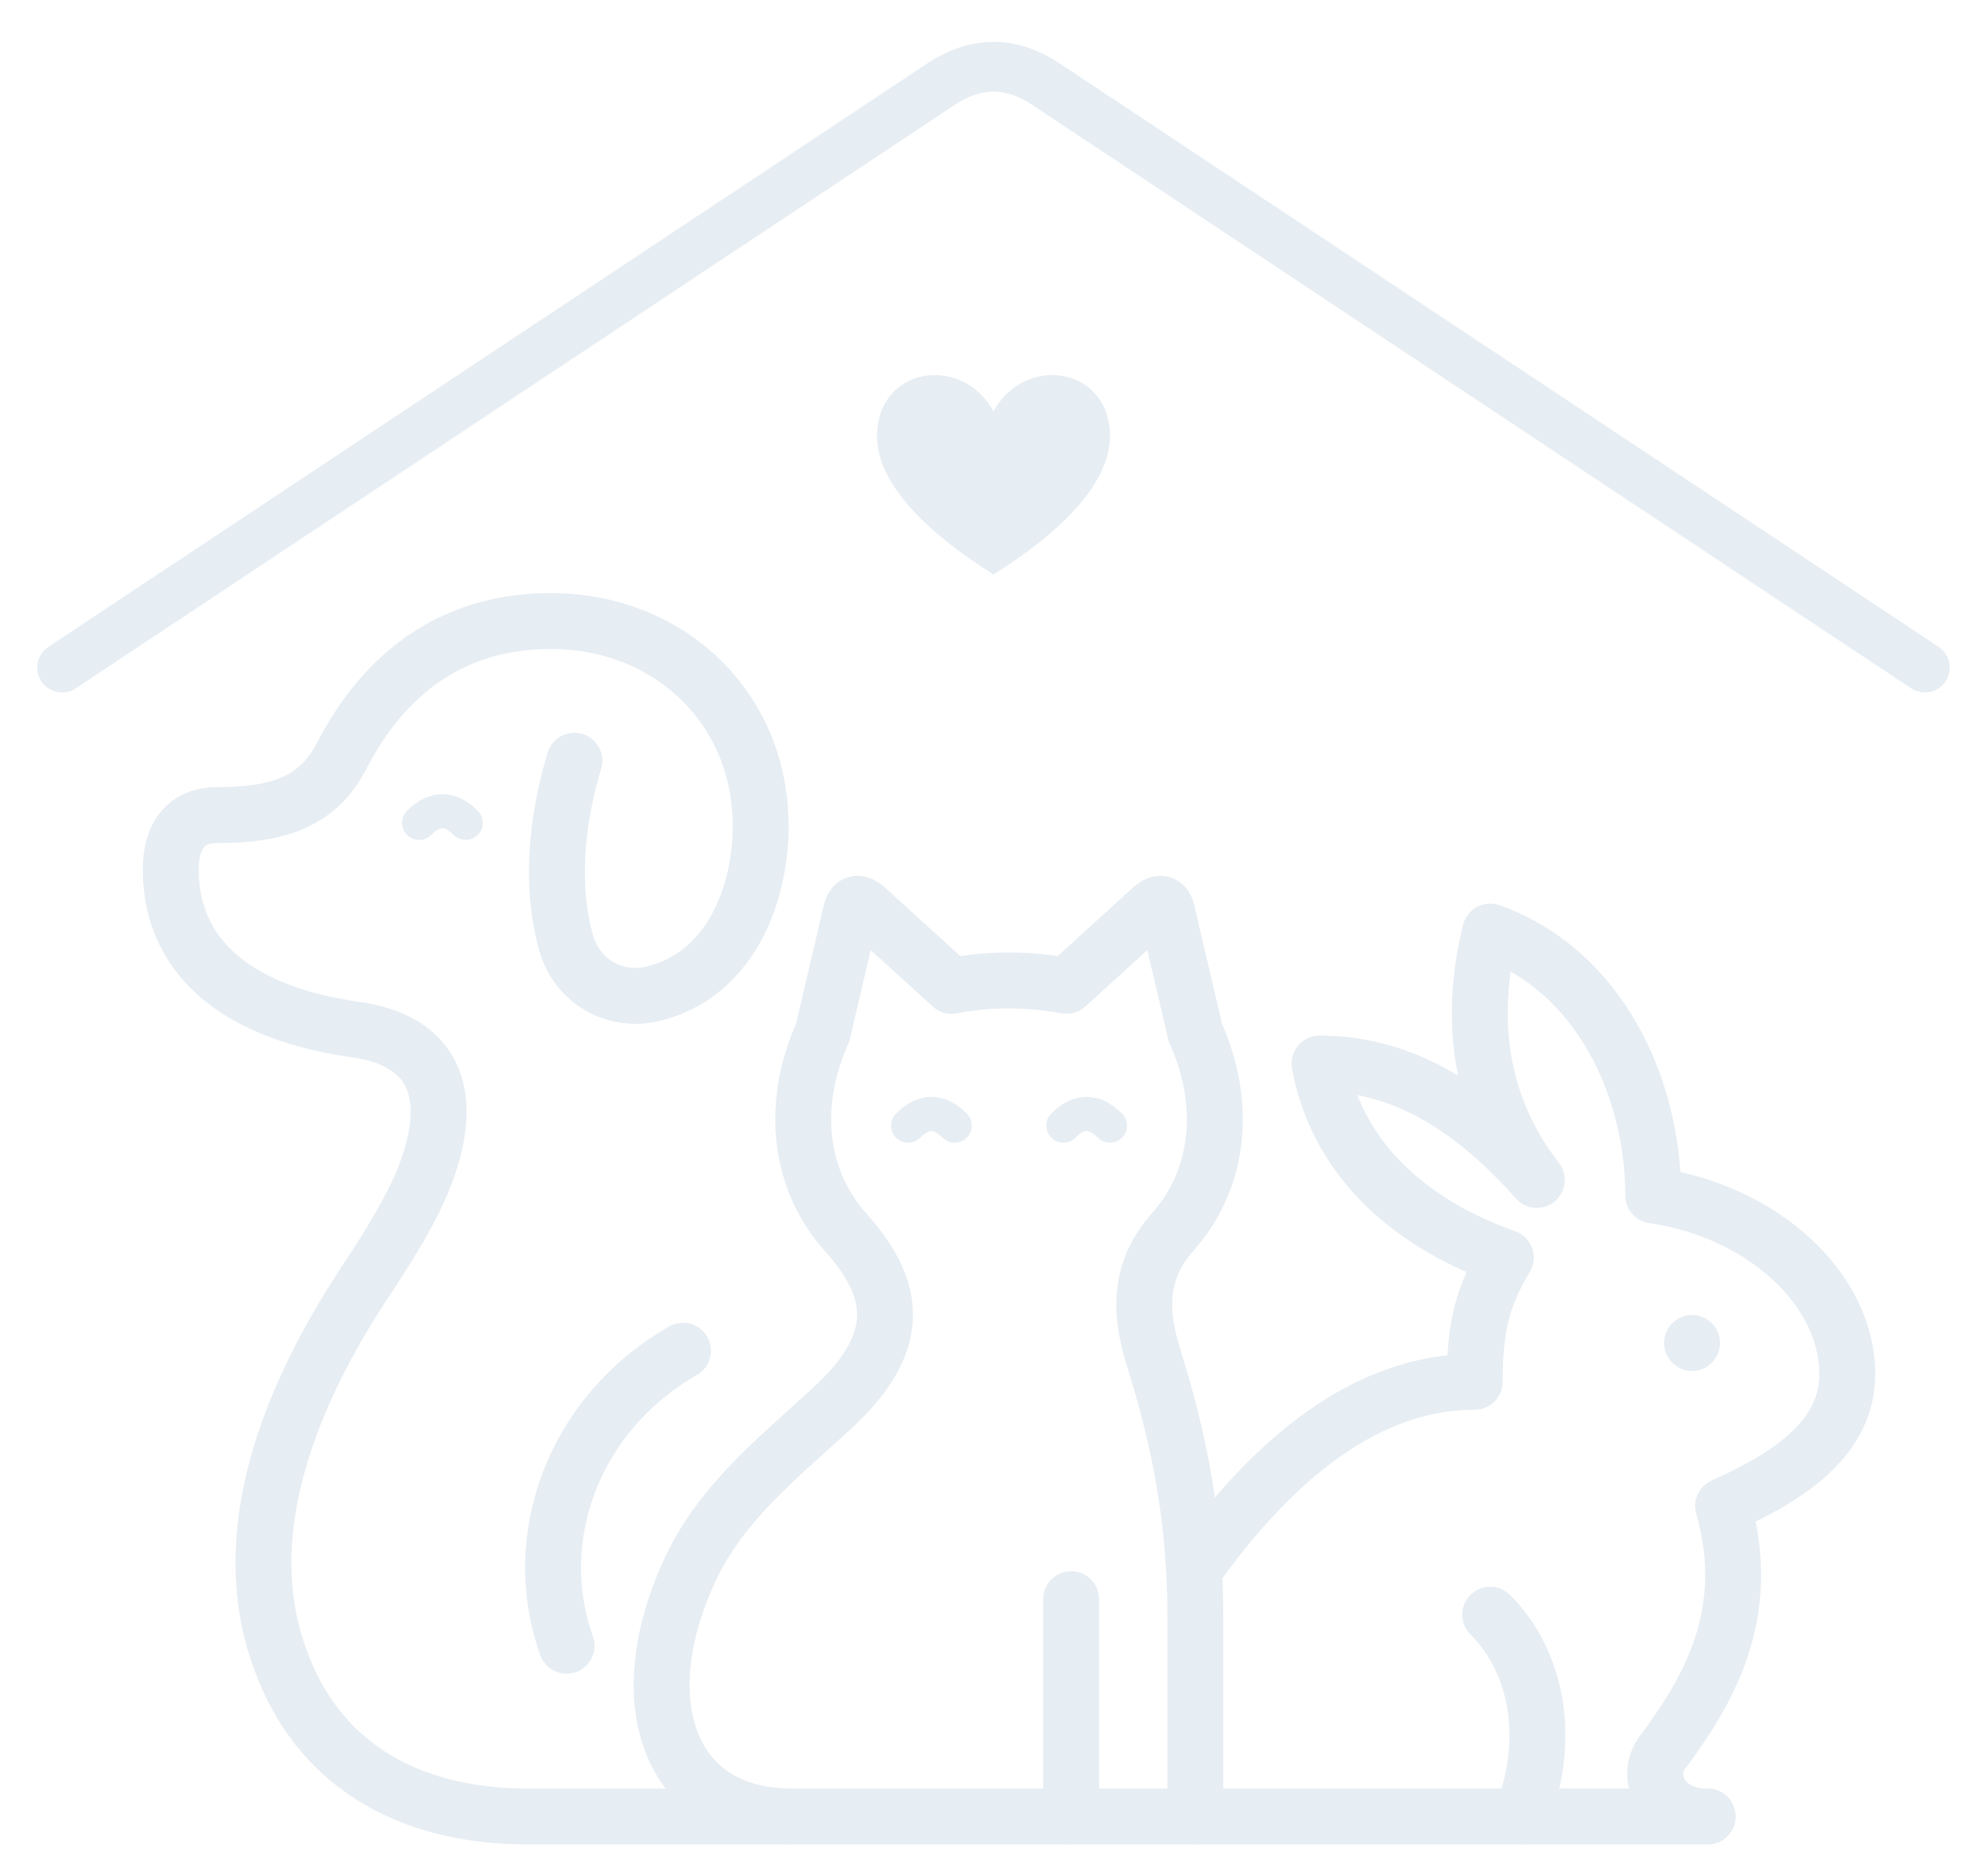
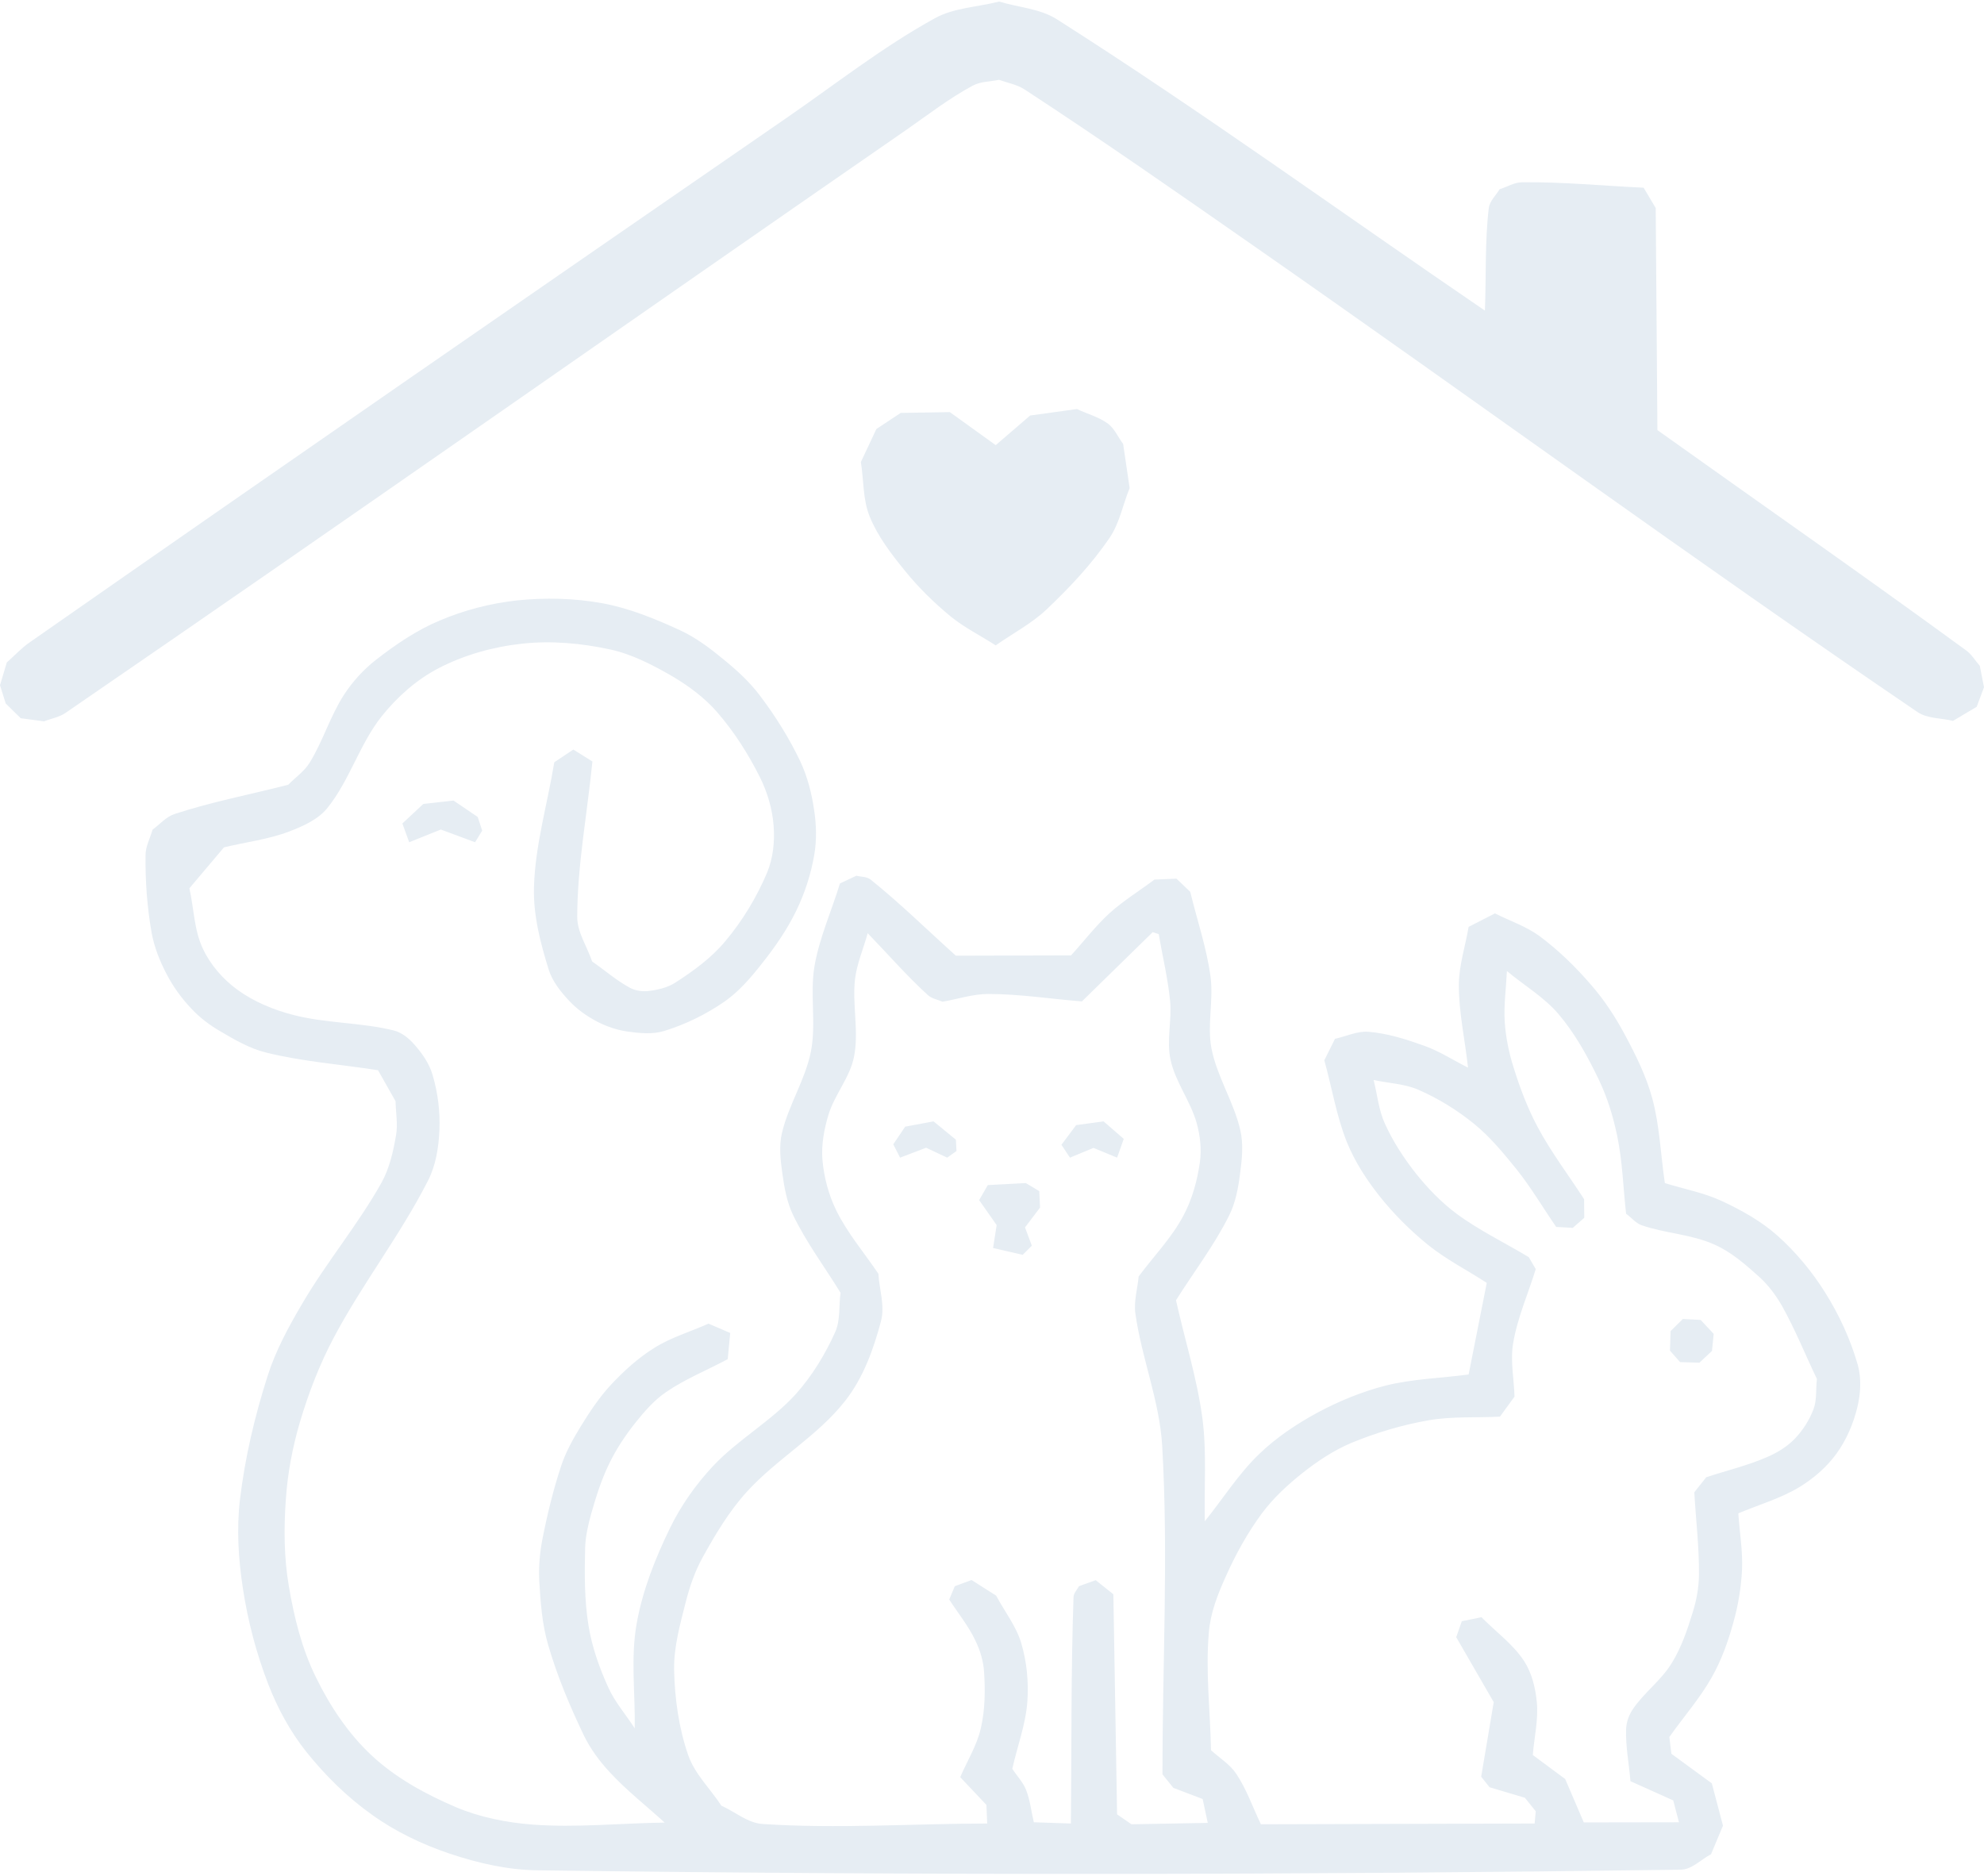
- <svg xmlns="http://www.w3.org/2000/svg" viewBox="0 0 128 120.8" width="128" height="120.8" fill="none" color="#E6EDF3" role="img" aria-label="Posvoji.si">
-   <g stroke="currentColor" stroke-width="3.6" stroke-linecap="round" stroke-linejoin="round">
-     <path stroke-width="3.2" d="M4 43 60.5 5.5Q64 3.1 67.5 5.5L124 43" />
-     <path d="M37 49C35.8 53 35.5 57 36.4 60.5C37.1 63.3 39.7 64.6 42.1 64C47 62.8 49 57.7 49 53.2C49 45.5 43 40 35.5 40C29.2 40 24.8 43.3 22 48.7C20.5 51.6 18 52.5 14 52.5C12 52.5 11 53.8 11 56C11 62 15.8 65.3 22.8 66.3C28.1 67 29.4 70.6 27.3 75.9C26.5 77.9 25.1 80.2 23.3 82.9C17.7 91.5 15.4 99.9 18.1 107C20.4 113.3 25.9 117 34 117H110" />
-     <path d="M44 87C37 91 34 99 36.5 106" />
-     <path d="M51 117C43 117 40.5 109.5 44.5 101C46.5 96.8 50 94 53.5 90.8C58 86.7 58 83.3 54.5 79.4C51.6 76.2 50.8 71.4 53 66.5L54.8 58.8Q55 57.8 55.8 58.5L61.3 63.5Q65 62.8 68.7 63.5L74.2 58.5Q75 57.8 75.2 58.8L77 66.5C79.2 71.4 78.4 76.2 75.5 79.4C73.5 81.7 73.3 84.2 74.3 87.4C76 92.8 77 98 77 104V117" />
-     <path d="M69 103V117" />
-     <path d="M77 101C82 94 88 89 95 89C95 85.5 95.5 83.5 97 81C90 78.5 86 74 85 68.5C90.5 68.5 95 71.5 99 76C95.5 71.5 94.5 66 96 60C103 62.5 106.5 70 106.5 77C113.5 78 119 83 119 88.5C119 92.5 115.5 95 111 97C113 104 110 109 107 113C106 114.5 107 117 110 117" />
-     <path d="M96 104C99 107 100 112 98 117" />
-     <path stroke-width="2.2" d="M27 53Q28.5 51.5 30 53M58.5 72.5Q60 71 61.5 72.5M68.5 72.5Q70 71 71.5 72.5" />
-   </g>
-   <g fill="currentColor">
-     <path d="M64 37C60 34.5 56.5 31.3 56.5 28.1C56.5 23.6 62 22.8 64 26.5C66 22.8 71.5 23.6 71.5 28.1C71.5 31.3 68 34.5 64 37Z" />
-     <circle cx="109" cy="86.5" r="1.8" />
-   </g>
+ <svg xmlns="http://www.w3.org/2000/svg" viewBox="0 0 128 120.8" width="128" height="121" role="img" aria-label="Posvoji.si">
+   <path fill="#E6EDF3" fill-rule="evenodd" d="M25.52 70.95L24.39 68.95C21.99 68.57 19.54 68.4 17.17 67.81C16.11 67.55 15.15 66.99 14.2 66.43C13.53 66.04 12.89 65.56 12.35 64.98C11.72 64.32 11.17 63.56 10.75 62.75C10.31 61.91 9.95 61.01 9.78 60.07C9.49 58.42 9.37 56.74 9.39 55.07C9.39 54.5 9.69 53.98 9.84 53.43C10.31 53.09 10.71 52.6 11.26 52.42C13.66 51.63 16.15 51.16 18.6 50.53C19.05 50.06 19.62 49.68 19.97 49.12C20.83 47.73 21.3 46.11 22.19 44.73C22.75 43.87 23.46 43.09 24.27 42.46C25.53 41.48 26.88 40.56 28.36 39.94C29.93 39.27 31.63 38.83 33.33 38.64C35.16 38.45 37.05 38.49 38.86 38.82C40.61 39.14 42.28 39.83 43.89 40.57C44.92 41.05 45.83 41.74 46.7 42.46C47.56 43.16 48.39 43.92 49.05 44.81C50.04 46.12 50.92 47.53 51.63 49.02C52.09 50 52.36 51.06 52.52 52.13C52.67 53.1 52.7 54.1 52.53 55.07C52.32 56.29 51.93 57.5 51.39 58.62C50.79 59.87 49.99 61.02 49.13 62.1C48.42 63 47.65 63.9 46.7 64.55C45.52 65.36 44.21 66 42.84 66.42C42.08 66.65 41.25 66.56 40.46 66.45C39.78 66.35 39.11 66.12 38.5 65.8C37.84 65.45 37.22 65.01 36.71 64.46C36.17 63.88 35.64 63.22 35.4 62.46C34.87 60.75 34.4 58.96 34.45 57.16C34.52 54.44 35.32 51.78 35.76 49.08L36.99 48.26L38.22 49.03C37.89 52.37 37.25 55.7 37.24 59.05C37.24 60.06 37.88 60.97 38.2 61.93C39.02 62.5 39.78 63.17 40.66 63.64C41.01 63.82 41.43 63.88 41.82 63.84C42.42 63.77 43.04 63.63 43.55 63.31C44.73 62.55 45.89 61.71 46.79 60.63C47.9 59.31 48.82 57.79 49.49 56.2C49.88 55.26 49.99 54.19 49.91 53.17C49.83 52.1 49.51 51.02 49.03 50.05C48.28 48.55 47.37 47.12 46.27 45.85C45.46 44.92 44.44 44.16 43.37 43.53C42.11 42.8 40.78 42.11 39.36 41.8C37.5 41.4 35.56 41.22 33.68 41.43C31.82 41.63 29.96 42.15 28.3 43.01C26.87 43.75 25.62 44.87 24.62 46.12C23.2 47.91 22.56 50.24 21.13 52.02C20.52 52.78 19.56 53.2 18.65 53.55C17.31 54.06 15.85 54.23 14.45 54.57L12.22 57.21C12.51 58.51 12.52 59.91 13.09 61.11C13.58 62.16 14.39 63.08 15.32 63.76C16.38 64.53 17.64 65.05 18.91 65.38C21.03 65.93 23.27 65.86 25.39 66.38C25.92 66.51 26.38 66.89 26.74 67.3C27.24 67.87 27.7 68.52 27.91 69.26C28.25 70.4 28.4 71.62 28.35 72.81C28.3 73.93 28.12 75.09 27.61 76.08C25.83 79.58 23.38 82.72 21.54 86.19C20.62 87.92 19.91 89.77 19.35 91.65C18.87 93.28 18.55 94.97 18.44 96.66C18.31 98.5 18.32 100.38 18.63 102.21C18.97 104.23 19.47 106.27 20.38 108.11C21.29 109.98 22.48 111.77 24 113.18C25.55 114.62 27.46 115.66 29.4 116.49C30.96 117.15 32.67 117.49 34.36 117.62C37.19 117.83 40.04 117.53 42.88 117.49C41.69 116.4 40.41 115.41 39.32 114.22C38.67 113.52 38.09 112.73 37.67 111.87C36.76 109.97 35.94 108.02 35.36 106.01C34.97 104.67 34.87 103.26 34.79 101.87C34.75 101.01 34.82 100.13 34.98 99.28C35.3 97.64 35.69 96.02 36.22 94.43C36.51 93.57 36.96 92.76 37.43 91.99C38.02 91.03 38.64 90.08 39.4 89.26C40.24 88.36 41.17 87.51 42.22 86.86C43.3 86.18 44.55 85.82 45.71 85.3L47.11 85.9L46.95 87.59C45.63 88.3 44.22 88.86 42.98 89.71C42.2 90.24 41.57 90.97 40.98 91.71C40.33 92.53 39.74 93.42 39.29 94.36C38.79 95.39 38.45 96.48 38.14 97.57C37.94 98.29 37.77 99.04 37.75 99.79C37.71 101.46 37.7 103.14 37.97 104.79C38.19 106.15 38.66 107.48 39.23 108.74C39.66 109.71 40.38 110.52 40.95 111.41C40.99 109.17 40.68 106.89 41.07 104.68C41.45 102.52 42.27 100.45 43.23 98.48C43.94 97.02 44.9 95.67 46.01 94.48C47.62 92.77 49.74 91.6 51.32 89.87C52.39 88.68 53.24 87.28 53.89 85.83C54.23 85.05 54.11 84.15 54.23 83.31C53.21 81.65 52.04 80.09 51.19 78.34C50.77 77.49 50.6 76.53 50.47 75.58C50.35 74.73 50.25 73.83 50.45 72.99C50.88 71.18 51.96 69.55 52.32 67.73C52.67 65.92 52.24 64.03 52.55 62.22C52.87 60.39 53.65 58.67 54.19 56.9L55.25 56.4C55.56 56.48 55.92 56.45 56.17 56.65C58.09 58.19 59.84 59.92 61.67 61.56L69.1 61.54C69.93 60.63 70.68 59.64 71.59 58.81C72.48 58.01 73.52 57.37 74.48 56.65L75.9 56.59L76.79 57.44C77.23 59.26 77.85 61.06 78.1 62.92C78.3 64.45 77.87 66.04 78.16 67.55C78.52 69.38 79.61 71.01 80.02 72.82C80.23 73.72 80.13 74.67 80.01 75.58C79.89 76.53 79.72 77.49 79.29 78.34C78.33 80.26 77.01 81.98 75.87 83.79C76.44 86.35 77.24 88.86 77.58 91.45C77.86 93.63 77.68 95.85 77.73 98.05C78.9 96.6 79.9 94.99 81.25 93.7C82.36 92.63 83.67 91.76 85.02 91.03C86.4 90.29 87.87 89.69 89.38 89.3C91.13 88.86 92.96 88.82 94.75 88.58L95.92 82.67C94.66 81.85 93.3 81.16 92.12 80.21C90.98 79.28 89.92 78.23 89 77.07C88.16 76.01 87.41 74.85 86.9 73.6C86.22 71.9 85.93 70.07 85.44 68.31L86.13 66.92C86.85 66.77 87.56 66.41 88.29 66.47C89.53 66.57 90.74 66.96 91.91 67.38C92.89 67.73 93.78 68.32 94.71 68.78C94.52 67 94.11 65.22 94.12 63.42C94.13 62.16 94.54 60.94 94.75 59.7L96.45 58.83C97.41 59.32 98.46 59.66 99.33 60.3C100.55 61.21 101.65 62.28 102.64 63.43C103.49 64.4 104.21 65.5 104.82 66.64C105.53 67.96 106.21 69.33 106.6 70.77C107.08 72.55 107.14 74.41 107.41 76.23C108.65 76.62 109.94 76.85 111.11 77.4C112.37 77.99 113.61 78.68 114.65 79.6C115.85 80.67 116.9 81.93 117.75 83.29C118.66 84.74 119.39 86.32 119.86 87.97C120.1 88.85 120.04 89.81 119.83 90.69C119.57 91.76 119.12 92.81 118.48 93.69C117.85 94.56 117.01 95.28 116.1 95.84C114.88 96.58 113.47 96.98 112.15 97.54C112.23 98.75 112.44 99.96 112.39 101.17C112.33 102.33 112.14 103.5 111.82 104.61C111.49 105.82 111.06 107.01 110.44 108.11C109.67 109.48 108.61 110.68 107.7 111.97L107.83 113.05L110.44 114.96L111.16 117.69L110.39 119.53C109.74 119.87 109.16 120.52 108.43 120.53C83.86 120.87 59.28 120.9 34.71 120.57C32.77 120.55 30.84 120.11 29 119.49C27.24 118.9 25.53 118.08 24.02 117C22.41 115.86 20.98 114.45 19.75 112.91C18.72 111.61 17.91 110.12 17.31 108.57C16.54 106.58 15.99 104.49 15.67 102.38C15.38 100.49 15.26 98.55 15.48 96.66C15.8 93.96 16.43 91.29 17.26 88.69C17.78 87.04 18.63 85.48 19.51 83.99C21.08 81.31 23.1 78.91 24.61 76.21C25.13 75.27 25.37 74.2 25.55 73.15C25.68 72.43 25.53 71.68 25.52 70.95ZM126 46.41C125.24 46.22 124.37 46.28 123.71 45.84C109.28 36.03 95.2 25.74 80.88 15.76C75.99 12.35 71.09 8.93 66.1 5.67C65.61 5.35 65 5.25 64.46 5.05C63.89 5.17 63.26 5.15 62.75 5.43C61.24 6.24 59.88 7.3 58.47 8.28C40.37 20.8 22.37 33.45 4.22 45.9C3.81 46.18 3.3 46.26 2.84 46.44L1.34 46.24L0.37 45.29L0 44.11L0.44 42.64C0.93 42.21 1.38 41.71 1.92 41.34C18.12 30.03 34.37 18.8 50.64 7.58C53.84 5.38 56.91 2.95 60.31 1.08C61.56 0.39 63.07 0.36 64.46 0C65.7 0.38 67.09 0.45 68.18 1.14C77.58 7.12 86.6 13.67 95.8 19.94C95.89 17.73 95.79 15.52 96.05 13.33C96.11 12.86 96.51 12.51 96.75 12.11C97.23 11.96 97.7 11.66 98.21 11.66C100.82 11.63 103.43 11.89 106.04 12.01L106.82 13.32L106.93 27.65C113.56 32.38 120.25 37.04 126.83 41.85C127.2 42.11 127.43 42.52 127.73 42.86L128 44.24L127.53 45.5L126 46.41ZM108.32 117.47L107.95 116.06L105.19 114.82C105.1 113.7 104.87 112.58 104.91 111.45C104.93 110.99 105.1 110.53 105.36 110.15C106.08 109.1 107.16 108.32 107.83 107.24C108.47 106.22 108.86 105.06 109.21 103.92C109.45 103.15 109.6 102.33 109.61 101.53C109.63 99.74 109.41 97.96 109.31 96.18L110.08 95.21C111.38 94.78 112.74 94.46 114 93.91C114.65 93.63 115.28 93.25 115.78 92.74C116.31 92.19 116.73 91.53 117 90.82C117.23 90.21 117.14 89.52 117.22 88.87C116.47 87.3 115.82 85.68 114.97 84.16C114.58 83.48 114.1 82.83 113.52 82.3C112.63 81.5 111.69 80.67 110.59 80.19C109.12 79.53 107.44 79.48 105.91 78.95C105.52 78.81 105.25 78.45 104.91 78.21C104.72 76.54 104.68 74.85 104.34 73.21C104.08 71.95 103.7 70.7 103.14 69.54C102.43 68.06 101.62 66.59 100.56 65.34C99.62 64.23 98.33 63.48 97.22 62.55C97.17 63.65 97.01 64.75 97.08 65.85C97.15 66.84 97.35 67.83 97.65 68.77C98.06 70.09 98.55 71.39 99.2 72.61C100.07 74.24 101.2 75.72 102.2 77.27L102.21 78.47L101.47 79.12L100.4 79.06C99.55 77.83 98.79 76.53 97.85 75.35C97 74.3 96.13 73.24 95.08 72.39C93.99 71.51 92.79 70.77 91.51 70.21C90.61 69.82 89.58 69.79 88.62 69.58C88.86 70.51 88.94 71.5 89.34 72.38C89.86 73.53 90.56 74.61 91.34 75.6C92.11 76.56 92.97 77.46 93.96 78.2C95.42 79.28 97.07 80.07 98.63 81.01L99.08 81.78C98.59 83.38 97.89 84.93 97.62 86.58C97.43 87.71 97.68 88.87 97.71 90.01L96.77 91.3C95.23 91.38 93.66 91.27 92.14 91.54C90.44 91.84 88.76 92.34 87.17 93C86.04 93.48 85 94.17 84.04 94.93C83.08 95.69 82.16 96.54 81.42 97.53C80.49 98.79 79.72 100.18 79.08 101.62C78.56 102.76 78.09 103.97 77.99 105.23C77.77 107.75 78.08 110.29 78.13 112.82C78.67 113.32 79.34 113.72 79.75 114.33C80.43 115.34 80.82 116.51 81.35 117.6L99.01 117.55L99.08 116.76L98.38 115.89L96.1 115.21L95.56 114.53L96.37 109.72L93.95 105.53L94.31 104.5L95.58 104.24C96.5 105.18 97.61 105.97 98.33 107.07C98.83 107.84 99.06 108.8 99.15 109.72C99.26 110.85 98.98 111.99 98.89 113.13L100.98 114.68L102.18 117.48L108.32 117.47ZM77.92 117.51L77.59 115.97L75.7 115.25L75 114.38C74.99 107.32 75.39 100.24 74.98 93.18C74.81 90.28 73.65 87.52 73.25 84.64C73.14 83.85 73.39 83.05 73.46 82.26C74.42 80.96 75.58 79.78 76.34 78.35C76.91 77.29 77.24 76.09 77.41 74.9C77.53 74.05 77.43 73.16 77.2 72.34C76.8 70.93 75.83 69.71 75.52 68.28C75.25 67.04 75.61 65.74 75.49 64.48C75.35 63.03 75 61.61 74.76 60.17L74.37 60.04L69.8 64.51C67.79 64.35 65.78 64.03 63.76 64.03C62.76 64.03 61.8 64.36 60.81 64.53C60.5 64.39 60.12 64.34 59.86 64.1C58.49 62.85 57.27 61.44 55.98 60.11C55.71 61.1 55.28 62.07 55.16 63.09C54.98 64.74 55.42 66.44 55.1 68.07C54.84 69.41 53.85 70.51 53.45 71.82C53.17 72.75 52.98 73.75 53.06 74.73C53.16 75.86 53.46 76.99 53.96 78.01C54.68 79.47 55.76 80.73 56.67 82.08C56.73 83.1 57.1 84.14 56.84 85.13C56.36 86.95 55.69 88.81 54.52 90.29C52.75 92.55 50.13 94.01 48.19 96.14C47.04 97.4 46.15 98.9 45.32 100.4C44.82 101.31 44.48 102.31 44.23 103.31C43.87 104.72 43.47 106.16 43.49 107.62C43.53 109.49 43.79 111.38 44.4 113.14C44.83 114.37 45.83 115.31 46.54 116.4C47.42 116.79 48.22 117.51 49.19 117.58C54.01 117.9 58.86 117.56 63.69 117.55L63.64 116.35L61.95 114.56C62.4 113.51 63.03 112.51 63.28 111.4C63.55 110.23 63.57 109 63.49 107.8C63.45 107.09 63.24 106.39 62.93 105.75C62.48 104.8 61.81 103.98 61.24 103.1L61.6 102.24L62.68 101.84L64.27 102.85C64.81 103.87 65.56 104.81 65.89 105.92C66.25 107.14 66.37 108.44 66.28 109.7C66.17 111.17 65.63 112.58 65.31 114.02C65.6 114.47 65.99 114.87 66.19 115.36C66.46 116.03 66.53 116.77 66.7 117.47L69.09 117.55C69.14 112.68 69.09 107.81 69.26 102.94C69.27 102.68 69.49 102.47 69.61 102.24L70.69 101.85L71.83 102.76L72.07 116.96L73 117.6L77.92 117.51ZM64.24 41.54C63.27 40.91 62.22 40.4 61.33 39.67C60.25 38.78 59.25 37.8 58.37 36.71C57.5 35.64 56.63 34.51 56.11 33.23C55.66 32.13 55.73 30.88 55.54 29.71L56.54 27.58L58.11 26.54L61.28 26.49L64.24 28.62L66.46 26.71L69.48 26.29C70.15 26.61 70.9 26.8 71.49 27.24C71.92 27.57 72.13 28.11 72.46 28.54L72.88 31.39C72.44 32.46 72.23 33.66 71.58 34.61C70.42 36.31 68.99 37.83 67.5 39.24C66.53 40.15 65.33 40.77 64.24 41.54ZM65.98 80.86L64.07 80.42L64.3 78.94L63.17 77.33L63.73 76.36L66.18 76.23L67.05 76.75L67.1 77.81L66.13 79.09L66.57 80.27L65.98 80.86ZM30.65 54.24L28.44 53.42L26.4 54.24L25.96 53.03L27.31 51.77L29.26 51.55L30.82 52.61L31.11 53.49L30.65 54.24ZM72.07 74.59L70.55 73.96L69.03 74.59L68.48 73.76L69.43 72.49L71.2 72.25L72.5 73.38L72.07 74.59ZM61.11 74.59L59.75 73.95L58.07 74.59L57.63 73.73L58.4 72.59L60.23 72.25L61.67 73.43L61.71 74.16L61.11 74.59ZM109.64 87.82L108.39 87.78L107.74 87.04L107.78 85.78L108.57 85L109.72 85.06L110.56 85.96L110.45 87.06L109.64 87.82Z" />
</svg>
